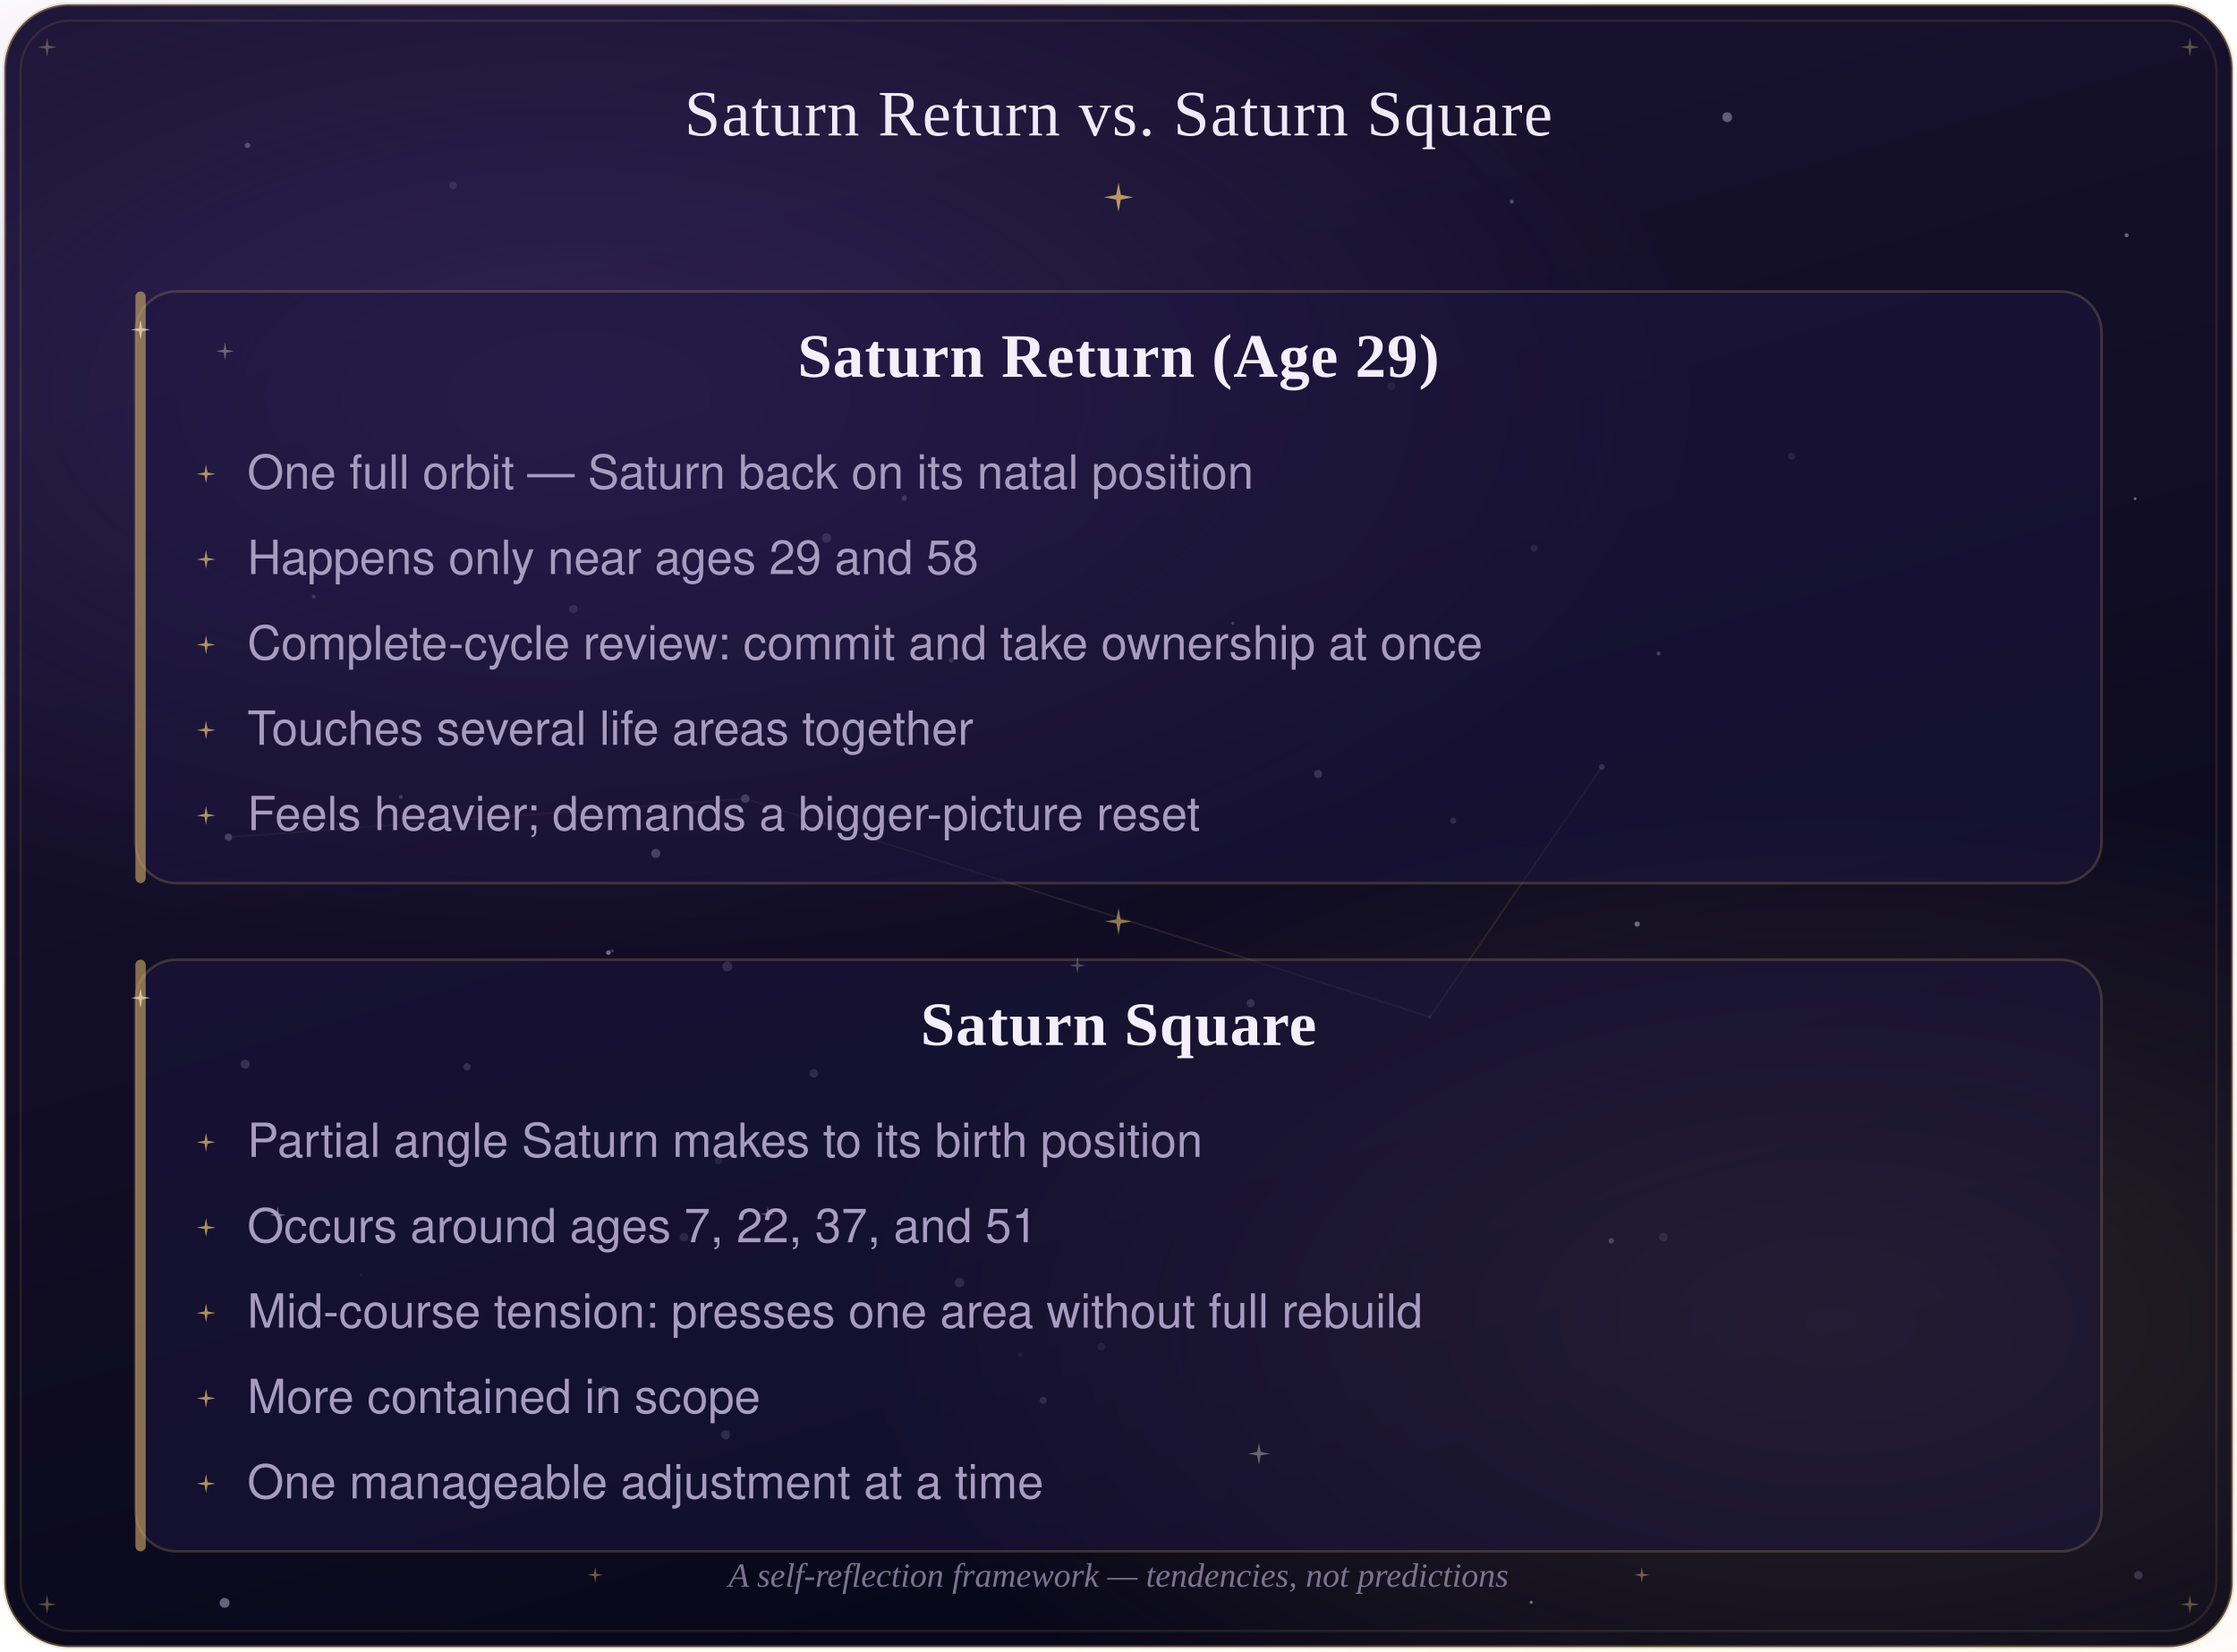
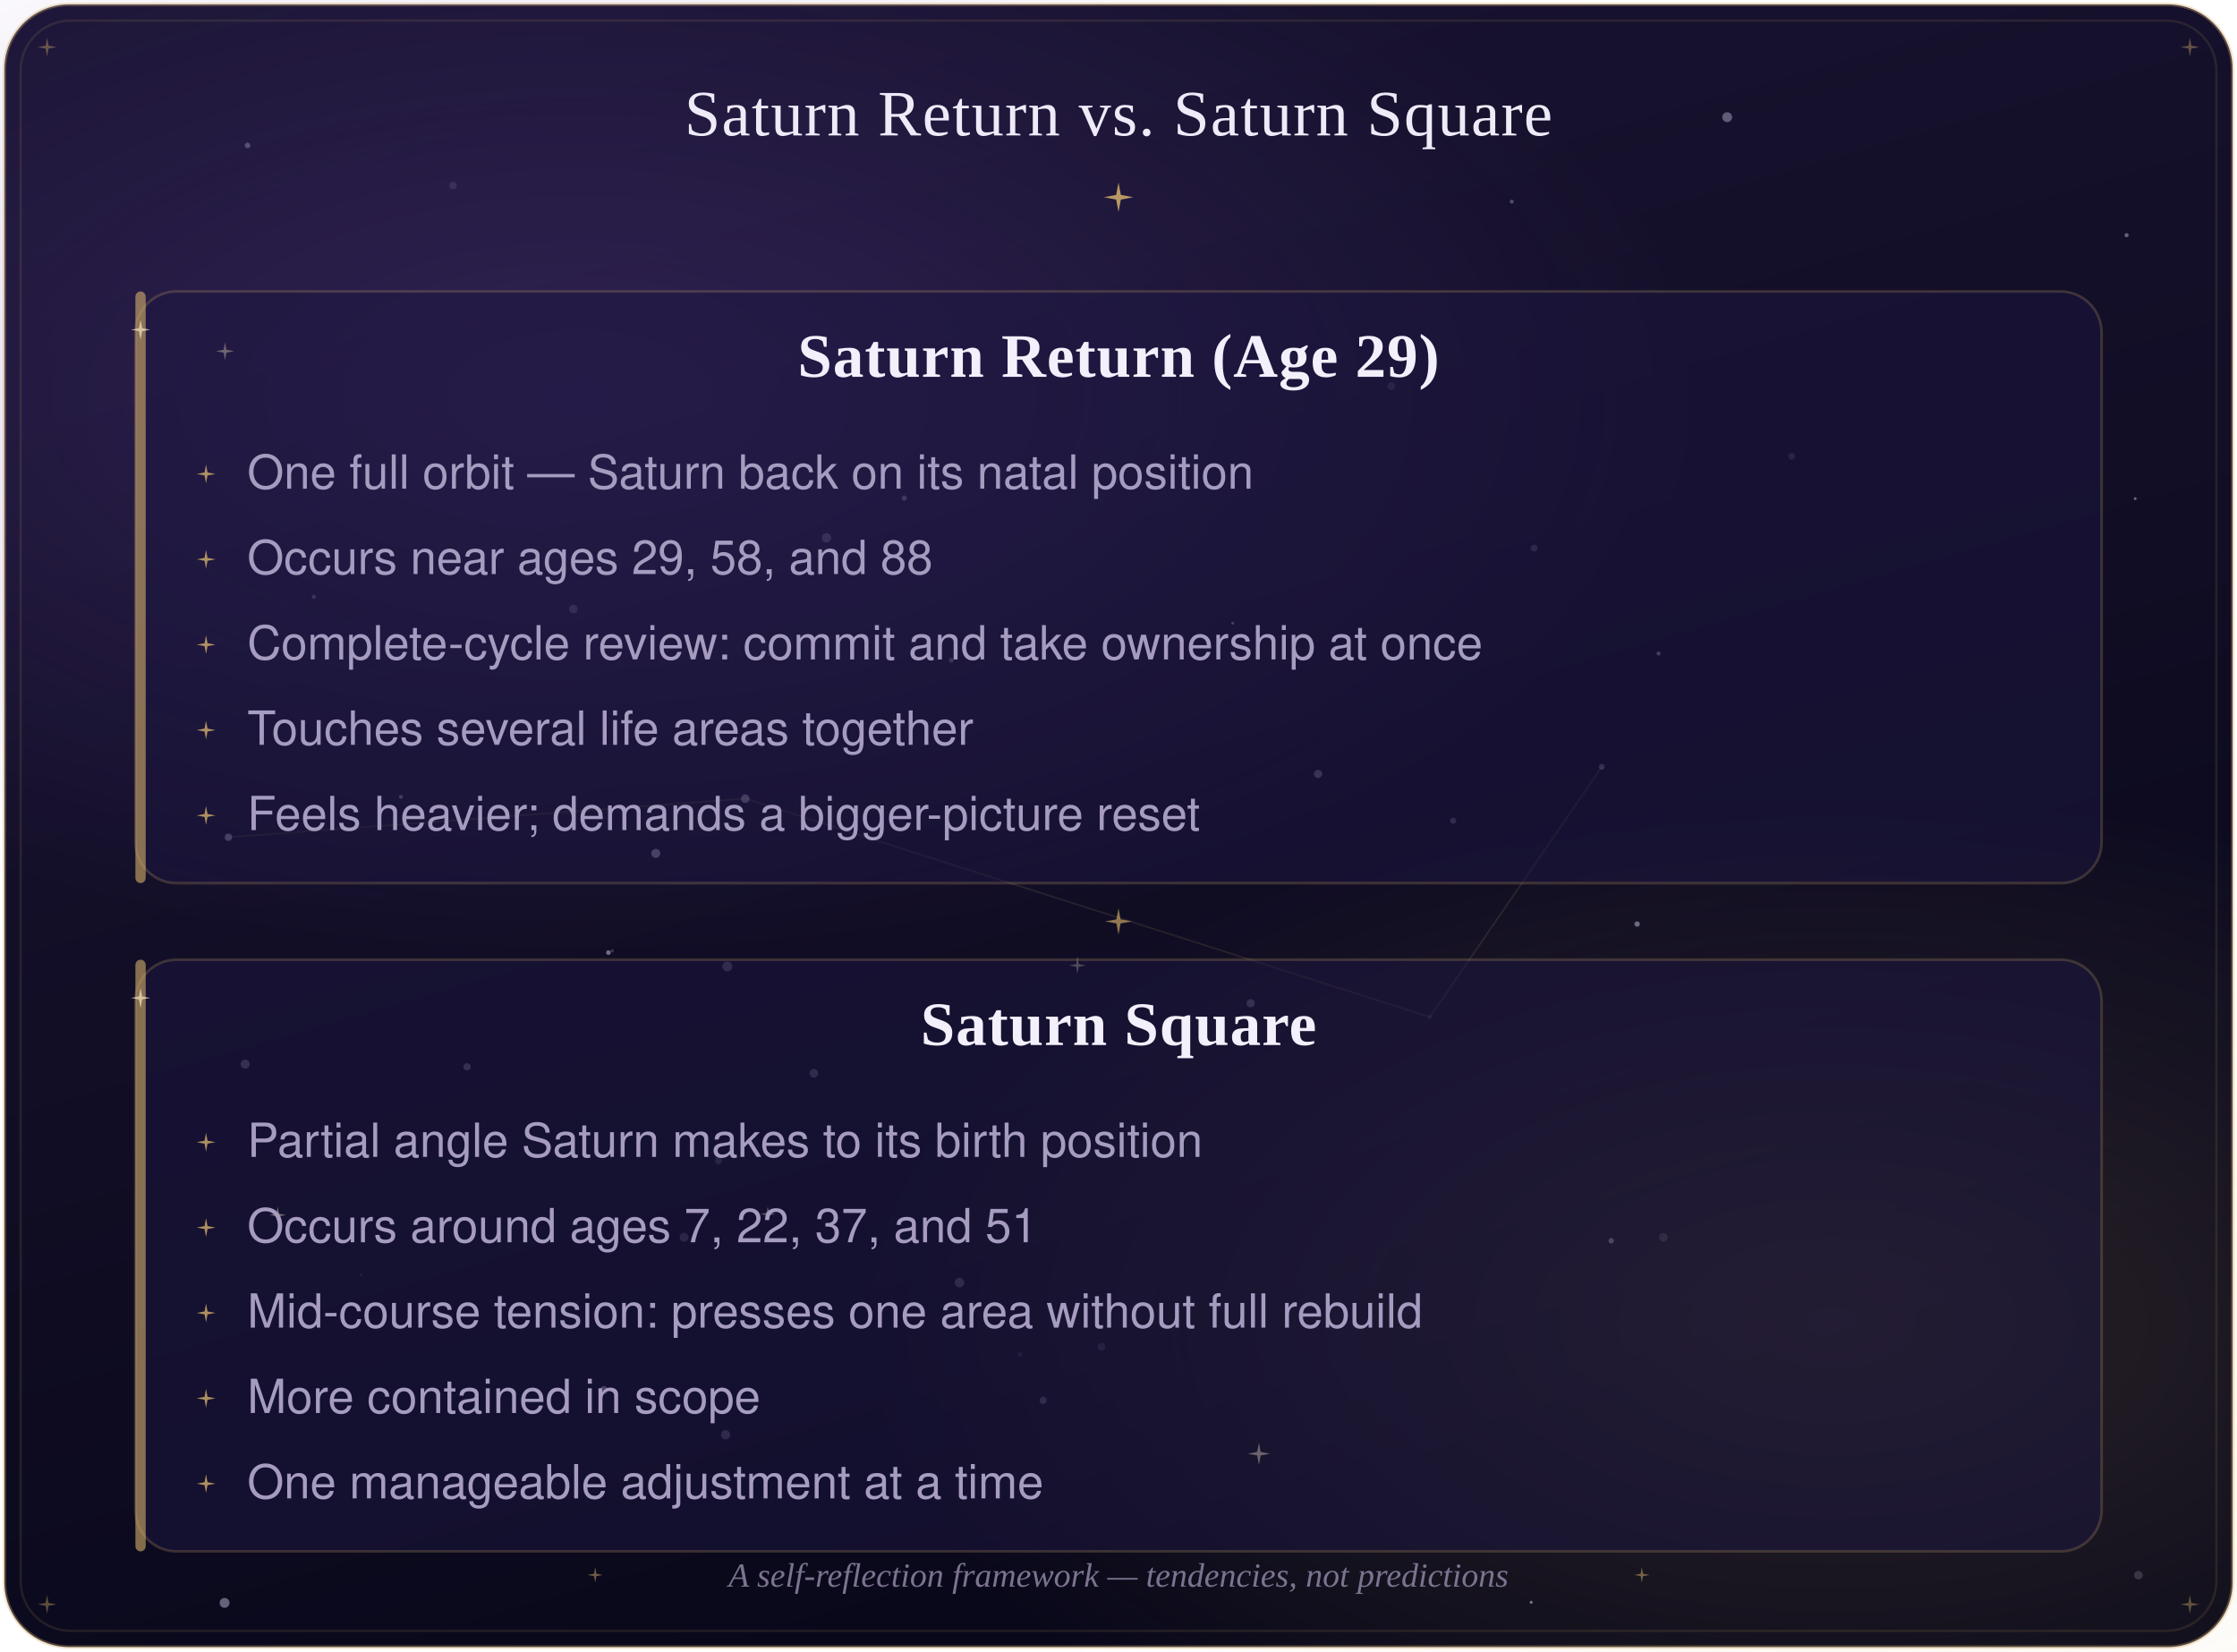
<svg xmlns="http://www.w3.org/2000/svg" viewBox="0 0 760 561" role="img" aria-label="Saturn Return vs. Saturn Square">
  <defs>
    <linearGradient id="saturnreturnage290en-panel" x1="0" y1="0" x2="0.4" y2="1">
      <stop offset="0" stop-color="#1a1433" />
      <stop offset="0.55" stop-color="#120e26" />
      <stop offset="1" stop-color="#09081a" />
    </linearGradient>
    <radialGradient id="saturnreturnage290en-foil" cx="0.42" cy="0.34" r="0.75">
      <stop offset="0" stop-color="#fbf0d2" />
      <stop offset="0.5" stop-color="#e8c882" />
      <stop offset="1" stop-color="#b8923f" />
    </radialGradient>
    <radialGradient id="saturnreturnage290en-glow" cx="0.5" cy="0.5" r="0.5">
      <stop offset="0" stop-color="#f6e6bf" />
      <stop offset="1" stop-color="#f6e6bf" stop-opacity="0" />
    </radialGradient>
    <radialGradient id="saturnreturnage290en-neb1" cx="0.5" cy="0.5" r="0.5">
      <stop offset="0" stop-color="#6f4bb0" stop-opacity="0.28" />
      <stop offset="1" stop-color="#6f4bb0" stop-opacity="0" />
    </radialGradient>
    <radialGradient id="saturnreturnage290en-neb2" cx="0.5" cy="0.5" r="0.5">
      <stop offset="0" stop-color="#d4af6a" stop-opacity="0.16" />
      <stop offset="1" stop-color="#d4af6a" stop-opacity="0" />
    </radialGradient>
    <linearGradient id="saturnreturnage290en-rule" x1="0" y1="0" x2="1" y2="0">
      <stop offset="0" stop-color="#d4af6a" stop-opacity="0" />
      <stop offset="0.5" stop-color="#d4af6a" stop-opacity="0.6" />
      <stop offset="1" stop-color="#d4af6a" stop-opacity="0" />
    </linearGradient>
  </defs>
  <rect x="1.5" y="1.5" width="757" height="558" rx="22" fill="url(#saturnreturnage290en-panel)" />
  <ellipse cx="198" cy="135" rx="380" ry="191" fill="url(#saturnreturnage290en-neb1)" />
  <ellipse cx="623" cy="449" rx="334" ry="180" fill="url(#saturnreturnage290en-neb2)" />
  <circle cx="544.2" cy="260.5" r="0.99" fill="#cfc8ea" opacity="0.33" />
  <circle cx="520.2" cy="544.3" r="0.52" fill="#cfc8ea" opacity="0.53" />
  <circle cx="205.2" cy="472.2" r="1.34" fill="#cfc8ea" opacity="0.52" />
  <circle cx="244.1" cy="394.3" r="1.24" fill="#cfc8ea" opacity="0.20" />
  <circle cx="246.5" cy="487.4" r="1.56" fill="#cfc8ea" opacity="0.29" />
  <circle cx="485.8" cy="345.5" r="0.61" fill="#cfc8ea" opacity="0.13" />
  <circle cx="326.0" cy="435.7" r="1.62" fill="#cfc8ea" opacity="0.26" />
  <circle cx="725.4" cy="169.4" r="0.48" fill="#cfc8ea" opacity="0.49" />
  <circle cx="547.4" cy="421.5" r="0.93" fill="#cfc8ea" opacity="0.53" />
  <circle cx="418.8" cy="211.7" r="0.48" fill="#cfc8ea" opacity="0.50" />
  <circle cx="323.2" cy="224.3" r="0.83" fill="#cfc8ea" opacity="0.35" />
  <circle cx="608.7" cy="155.0" r="1.17" fill="#cfc8ea" opacity="0.19" />
  <circle cx="280.8" cy="182.7" r="1.59" fill="#cfc8ea" opacity="0.27" />
  <circle cx="208.0" cy="323.0" r="0.56" fill="#cfc8ea" opacity="0.21" />
  <circle cx="307.2" cy="169.2" r="0.89" fill="#cfc8ea" opacity="0.37" />
  <circle cx="83.3" cy="361.5" r="1.52" fill="#cfc8ea" opacity="0.33" />
  <circle cx="726.5" cy="535.1" r="1.46" fill="#cfc8ea" opacity="0.19" />
  <circle cx="247.1" cy="328.3" r="1.69" fill="#cfc8ea" opacity="0.28" />
  <circle cx="276.5" cy="364.6" r="1.46" fill="#cfc8ea" opacity="0.28" />
  <circle cx="424.9" cy="340.8" r="1.40" fill="#cfc8ea" opacity="0.32" />
  <circle cx="346.6" cy="460.1" r="0.77" fill="#cfc8ea" opacity="0.12" />
  <circle cx="253.2" cy="271.3" r="1.45" fill="#cfc8ea" opacity="0.45" />
  <circle cx="722.5" cy="79.9" r="0.70" fill="#cfc8ea" opacity="0.44" />
  <circle cx="374.2" cy="457.5" r="1.33" fill="#cfc8ea" opacity="0.16" />
  <circle cx="261.4" cy="222.3" r="0.60" fill="#cfc8ea" opacity="0.15" />
  <circle cx="521.2" cy="186.2" r="1.18" fill="#cfc8ea" opacity="0.23" />
  <circle cx="136.2" cy="270.7" r="0.68" fill="#cfc8ea" opacity="0.43" />
  <circle cx="222.8" cy="289.9" r="1.53" fill="#cfc8ea" opacity="0.50" />
  <circle cx="194.8" cy="206.9" r="1.45" fill="#cfc8ea" opacity="0.24" />
  <circle cx="565.1" cy="420.3" r="1.46" fill="#cfc8ea" opacity="0.21" />
  <circle cx="513.6" cy="68.5" r="0.67" fill="#cfc8ea" opacity="0.33" />
  <circle cx="556.2" cy="313.9" r="0.92" fill="#cfc8ea" opacity="0.47" />
  <circle cx="122.7" cy="433.1" r="0.45" fill="#cfc8ea" opacity="0.15" />
  <circle cx="586.8" cy="39.8" r="1.68" fill="#cfc8ea" opacity="0.41" />
  <circle cx="493.7" cy="278.8" r="1.06" fill="#cfc8ea" opacity="0.28" />
  <circle cx="447.8" cy="262.9" r="1.39" fill="#cfc8ea" opacity="0.36" />
  <circle cx="232.4" cy="420.3" r="1.51" fill="#cfc8ea" opacity="0.23" />
  <circle cx="354.4" cy="475.7" r="1.22" fill="#cfc8ea" opacity="0.27" />
  <circle cx="106.6" cy="202.7" r="0.69" fill="#cfc8ea" opacity="0.33" />
  <circle cx="84.1" cy="49.4" r="0.94" fill="#cfc8ea" opacity="0.30" />
  <circle cx="77.6" cy="284.4" r="1.26" fill="#cfc8ea" opacity="0.48" />
  <circle cx="563.5" cy="222.0" r="0.70" fill="#cfc8ea" opacity="0.47" />
  <circle cx="76.3" cy="544.5" r="1.68" fill="#cfc8ea" opacity="0.46" />
  <circle cx="472.7" cy="131.2" r="1.36" fill="#cfc8ea" opacity="0.16" />
  <circle cx="206.7" cy="323.6" r="0.79" fill="#cfc8ea" opacity="0.51" />
  <circle cx="158.7" cy="362.4" r="1.24" fill="#cfc8ea" opacity="0.33" />
  <circle cx="153.9" cy="63.0" r="1.28" fill="#cfc8ea" opacity="0.12" />
  <path d="M 427.732 490.1 L 428.3 493.2 L 431.5 493.847 L 428.3 494.4 L 427.732 497.6 L 427.1 494.4 L 424.0 493.847 L 427.1 493.2 Z" fill="#f6e6bf" opacity="0.74" />
  <path d="M 76.446 116.2 L 76.9 118.8 L 79.5 119.314 L 76.9 119.8 L 76.446 122.4 L 76.0 119.8 L 73.4 119.314 L 76.0 118.8 Z" fill="#f6e6bf" opacity="0.748" />
  <path d="M 366.056 325.1 L 366.5 327.5 L 368.9 327.959 L 366.5 328.4 L 366.056 330.8 L 365.6 328.4 L 363.2 327.959 L 365.6 327.5 Z" fill="#f6e6bf" opacity="0.507" />
  <path d="M 260.843 409.9 L 261.3 412.0 L 263.4 412.424 L 261.3 412.8 L 260.843 415.0 L 260.4 412.8 L 258.3 412.424 L 260.4 412.0 Z" fill="#f6e6bf" opacity="0.658" />
  <path d="M 94.345 409.9 L 94.8 412.3 L 97.2 412.723 L 94.8 413.2 L 94.345 415.5 L 93.9 413.2 L 91.5 412.723 L 93.9 412.3 Z" fill="#f6e6bf" opacity="0.782" />
  <path d="M 544.2 260.5 L 485.8 345.5 L 253.2 271.3 L 77.6 284.4" fill="none" stroke="#d4af6a" stroke-width="0.6" opacity="0.12" />
  <rect x="1.5" y="1.5" width="757" height="558" rx="22" fill="none" stroke="#d4af6a" stroke-opacity="0.34" stroke-width="1.2" />
  <rect x="7" y="7" width="746" height="547" rx="17" fill="none" stroke="#d4af6a" stroke-opacity="0.12" stroke-width="0.8" />
  <path d="M 16 12.8 L 16.5 15.5 L 19.2 16 L 16.5 16.5 L 16 19.2 L 15.5 16.5 L 12.8 16 L 15.5 15.5 Z" fill="#d4af6a" opacity="0.4" />
  <path d="M 744 12.8 L 744.5 15.5 L 747.2 16 L 744.5 16.5 L 744 19.2 L 743.5 16.5 L 740.8 16 L 743.5 15.5 Z" fill="#d4af6a" opacity="0.4" />
  <path d="M 16 541.8 L 16.5 544.5 L 19.2 545 L 16.5 545.5 L 16 548.2 L 15.5 545.5 L 12.8 545 L 15.5 544.5 Z" fill="#d4af6a" opacity="0.4" />
  <path d="M 744 541.8 L 744.5 544.5 L 747.2 545 L 744.5 545.5 L 744 548.2 L 743.5 545.5 L 740.8 545 L 743.5 544.5 Z" fill="#d4af6a" opacity="0.4" />
  <text x="380" y="46" text-anchor="middle" font-family="Georgia, 'Times New Roman', serif" font-size="22" letter-spacing="0.4" fill="#efeaf8">Saturn Return vs. Saturn Square</text>
  <line x1="230" y1="67" x2="368" y2="67" stroke="url(#saturnreturnage290en-rule)" stroke-width="1" />
  <line x1="392" y1="67" x2="530" y2="67" stroke="url(#saturnreturnage290en-rule)" stroke-width="1" />
  <path d="M 380 62.0 L 380.8 66.2 L 385.0 67 L 380.8 67.8 L 380 72.0 L 379.2 67.8 L 375.0 67 L 379.2 66.2 Z" fill="#d4af6a" opacity="0.85" />
  <rect x="46" y="99" width="668" height="201.0" rx="14" fill="#1d1740" fill-opacity="0.5" stroke="#d4af6a" stroke-opacity="0.22" stroke-width="0.9" />
  <rect x="46" y="99" width="3.5" height="201.0" rx="1.8" fill="#d4af6a" fill-opacity="0.6" />
  <path d="M 47.75 108.6 L 48.3 111.5 L 51.1 112 L 48.3 112.5 L 47.75 115.4 L 47.2 112.5 L 44.4 112 L 47.2 111.5 Z" fill="#f6e6bf" opacity="0.7" />
  <text x="380" y="128.0" text-anchor="middle" font-family="Georgia, 'Times New Roman', serif" font-size="21" font-weight="700" letter-spacing="0.3" fill="#f3effb">Saturn Return (Age 29)</text>
  <path d="M 70 157.8 L 70.5 160.5 L 73.2 161 L 70.5 161.5 L 70 164.2 L 69.5 161.5 L 66.8 161 L 69.5 160.5 Z" fill="#d4af6a" opacity="0.8" />
  <text x="84" y="166.0" font-family="Helvetica, Arial, sans-serif" font-size="16" fill="#a59cc0">One full orbit — Saturn back on its natal position</text>
  <path d="M 70 186.8 L 70.5 189.5 L 73.2 190 L 70.5 190.5 L 70 193.2 L 69.5 190.5 L 66.8 190 L 69.5 189.5 Z" fill="#d4af6a" opacity="0.8" />
-   <text x="84" y="195.0" font-family="Helvetica, Arial, sans-serif" font-size="16" fill="#a59cc0">Happens only near ages 29 and 58</text>
+   <text x="84" y="195.0" font-family="Helvetica, Arial, sans-serif" font-size="16" fill="#a59cc0">Occurs near ages 29, 58, and 88</text>
  <path d="M 70 215.8 L 70.5 218.5 L 73.2 219 L 70.5 219.5 L 70 222.2 L 69.5 219.5 L 66.8 219 L 69.5 218.5 Z" fill="#d4af6a" opacity="0.8" />
  <text x="84" y="224.0" font-family="Helvetica, Arial, sans-serif" font-size="16" fill="#a59cc0">Complete-cycle review: commit and take ownership at once</text>
  <path d="M 70 244.8 L 70.5 247.5 L 73.2 248 L 70.5 248.5 L 70 251.2 L 69.5 248.5 L 66.8 248 L 69.5 247.5 Z" fill="#d4af6a" opacity="0.8" />
  <text x="84" y="253.0" font-family="Helvetica, Arial, sans-serif" font-size="16" fill="#a59cc0">Touches several life areas together</text>
  <path d="M 70 273.8 L 70.5 276.5 L 73.2 277 L 70.5 277.5 L 70 280.2 L 69.5 277.5 L 66.8 277 L 69.5 276.5 Z" fill="#d4af6a" opacity="0.8" />
  <text x="84" y="282.0" font-family="Helvetica, Arial, sans-serif" font-size="16" fill="#a59cc0">Feels heavier; demands a bigger-picture reset</text>
  <path d="M 380 308.5 L 380.7 312.3 L 384.5 313 L 380.7 313.7 L 380 317.5 L 379.3 313.7 L 375.5 313 L 379.3 312.3 Z" fill="#d4af6a" opacity="0.65" />
  <rect x="46" y="326" width="668" height="201.0" rx="14" fill="#1d1740" fill-opacity="0.5" stroke="#d4af6a" stroke-opacity="0.22" stroke-width="0.9" />
  <rect x="46" y="326" width="3.5" height="201.0" rx="1.8" fill="#d4af6a" fill-opacity="0.6" />
  <path d="M 47.75 335.6 L 48.3 338.5 L 51.1 339 L 48.3 339.5 L 47.75 342.4 L 47.2 339.5 L 44.4 339 L 47.2 338.5 Z" fill="#f6e6bf" opacity="0.7" />
  <text x="380" y="355.0" text-anchor="middle" font-family="Georgia, 'Times New Roman', serif" font-size="21" font-weight="700" letter-spacing="0.3" fill="#f3effb">Saturn Square</text>
  <path d="M 70 384.8 L 70.5 387.5 L 73.2 388 L 70.5 388.5 L 70 391.2 L 69.5 388.5 L 66.8 388 L 69.5 387.5 Z" fill="#d4af6a" opacity="0.8" />
  <text x="84" y="393.0" font-family="Helvetica, Arial, sans-serif" font-size="16" fill="#a59cc0">Partial angle Saturn makes to its birth position</text>
  <path d="M 70 413.8 L 70.5 416.5 L 73.2 417 L 70.5 417.5 L 70 420.2 L 69.5 417.5 L 66.8 417 L 69.5 416.5 Z" fill="#d4af6a" opacity="0.8" />
  <text x="84" y="422.0" font-family="Helvetica, Arial, sans-serif" font-size="16" fill="#a59cc0">Occurs around ages 7, 22, 37, and 51</text>
  <path d="M 70 442.8 L 70.5 445.5 L 73.2 446 L 70.5 446.5 L 70 449.2 L 69.5 446.5 L 66.8 446 L 69.5 445.5 Z" fill="#d4af6a" opacity="0.8" />
  <text x="84" y="451.0" font-family="Helvetica, Arial, sans-serif" font-size="16" fill="#a59cc0">Mid-course tension: presses one area without full rebuild</text>
  <path d="M 70 471.8 L 70.5 474.5 L 73.2 475 L 70.5 475.5 L 70 478.2 L 69.5 475.5 L 66.8 475 L 69.5 474.5 Z" fill="#d4af6a" opacity="0.8" />
  <text x="84" y="480.0" font-family="Helvetica, Arial, sans-serif" font-size="16" fill="#a59cc0">More contained in scope</text>
  <path d="M 70 500.8 L 70.5 503.5 L 73.2 504 L 70.5 504.5 L 70 507.2 L 69.5 504.5 L 66.8 504 L 69.5 503.5 Z" fill="#d4af6a" opacity="0.8" />
  <text x="84" y="509.0" font-family="Helvetica, Arial, sans-serif" font-size="16" fill="#a59cc0">One manageable adjustment at a time</text>
  <path d="M 202.227 532.4 L 202.6 534.6 L 204.8 535 L 202.6 535.4 L 202.227 537.6 L 201.8 535.4 L 199.6 535 L 201.8 534.6 Z" fill="#d4af6a" opacity="0.5" />
  <text x="380" y="539" text-anchor="middle" font-family="Georgia, 'Times New Roman', serif" font-style="italic" font-size="11.5" fill="#7b738f">A self-reflection framework — tendencies, not predictions</text>
  <path d="M 557.773 532.4 L 558.2 534.6 L 560.4 535 L 558.2 535.4 L 557.773 537.6 L 557.4 535.4 L 555.2 535 L 557.4 534.6 Z" fill="#d4af6a" opacity="0.5" />
</svg>
